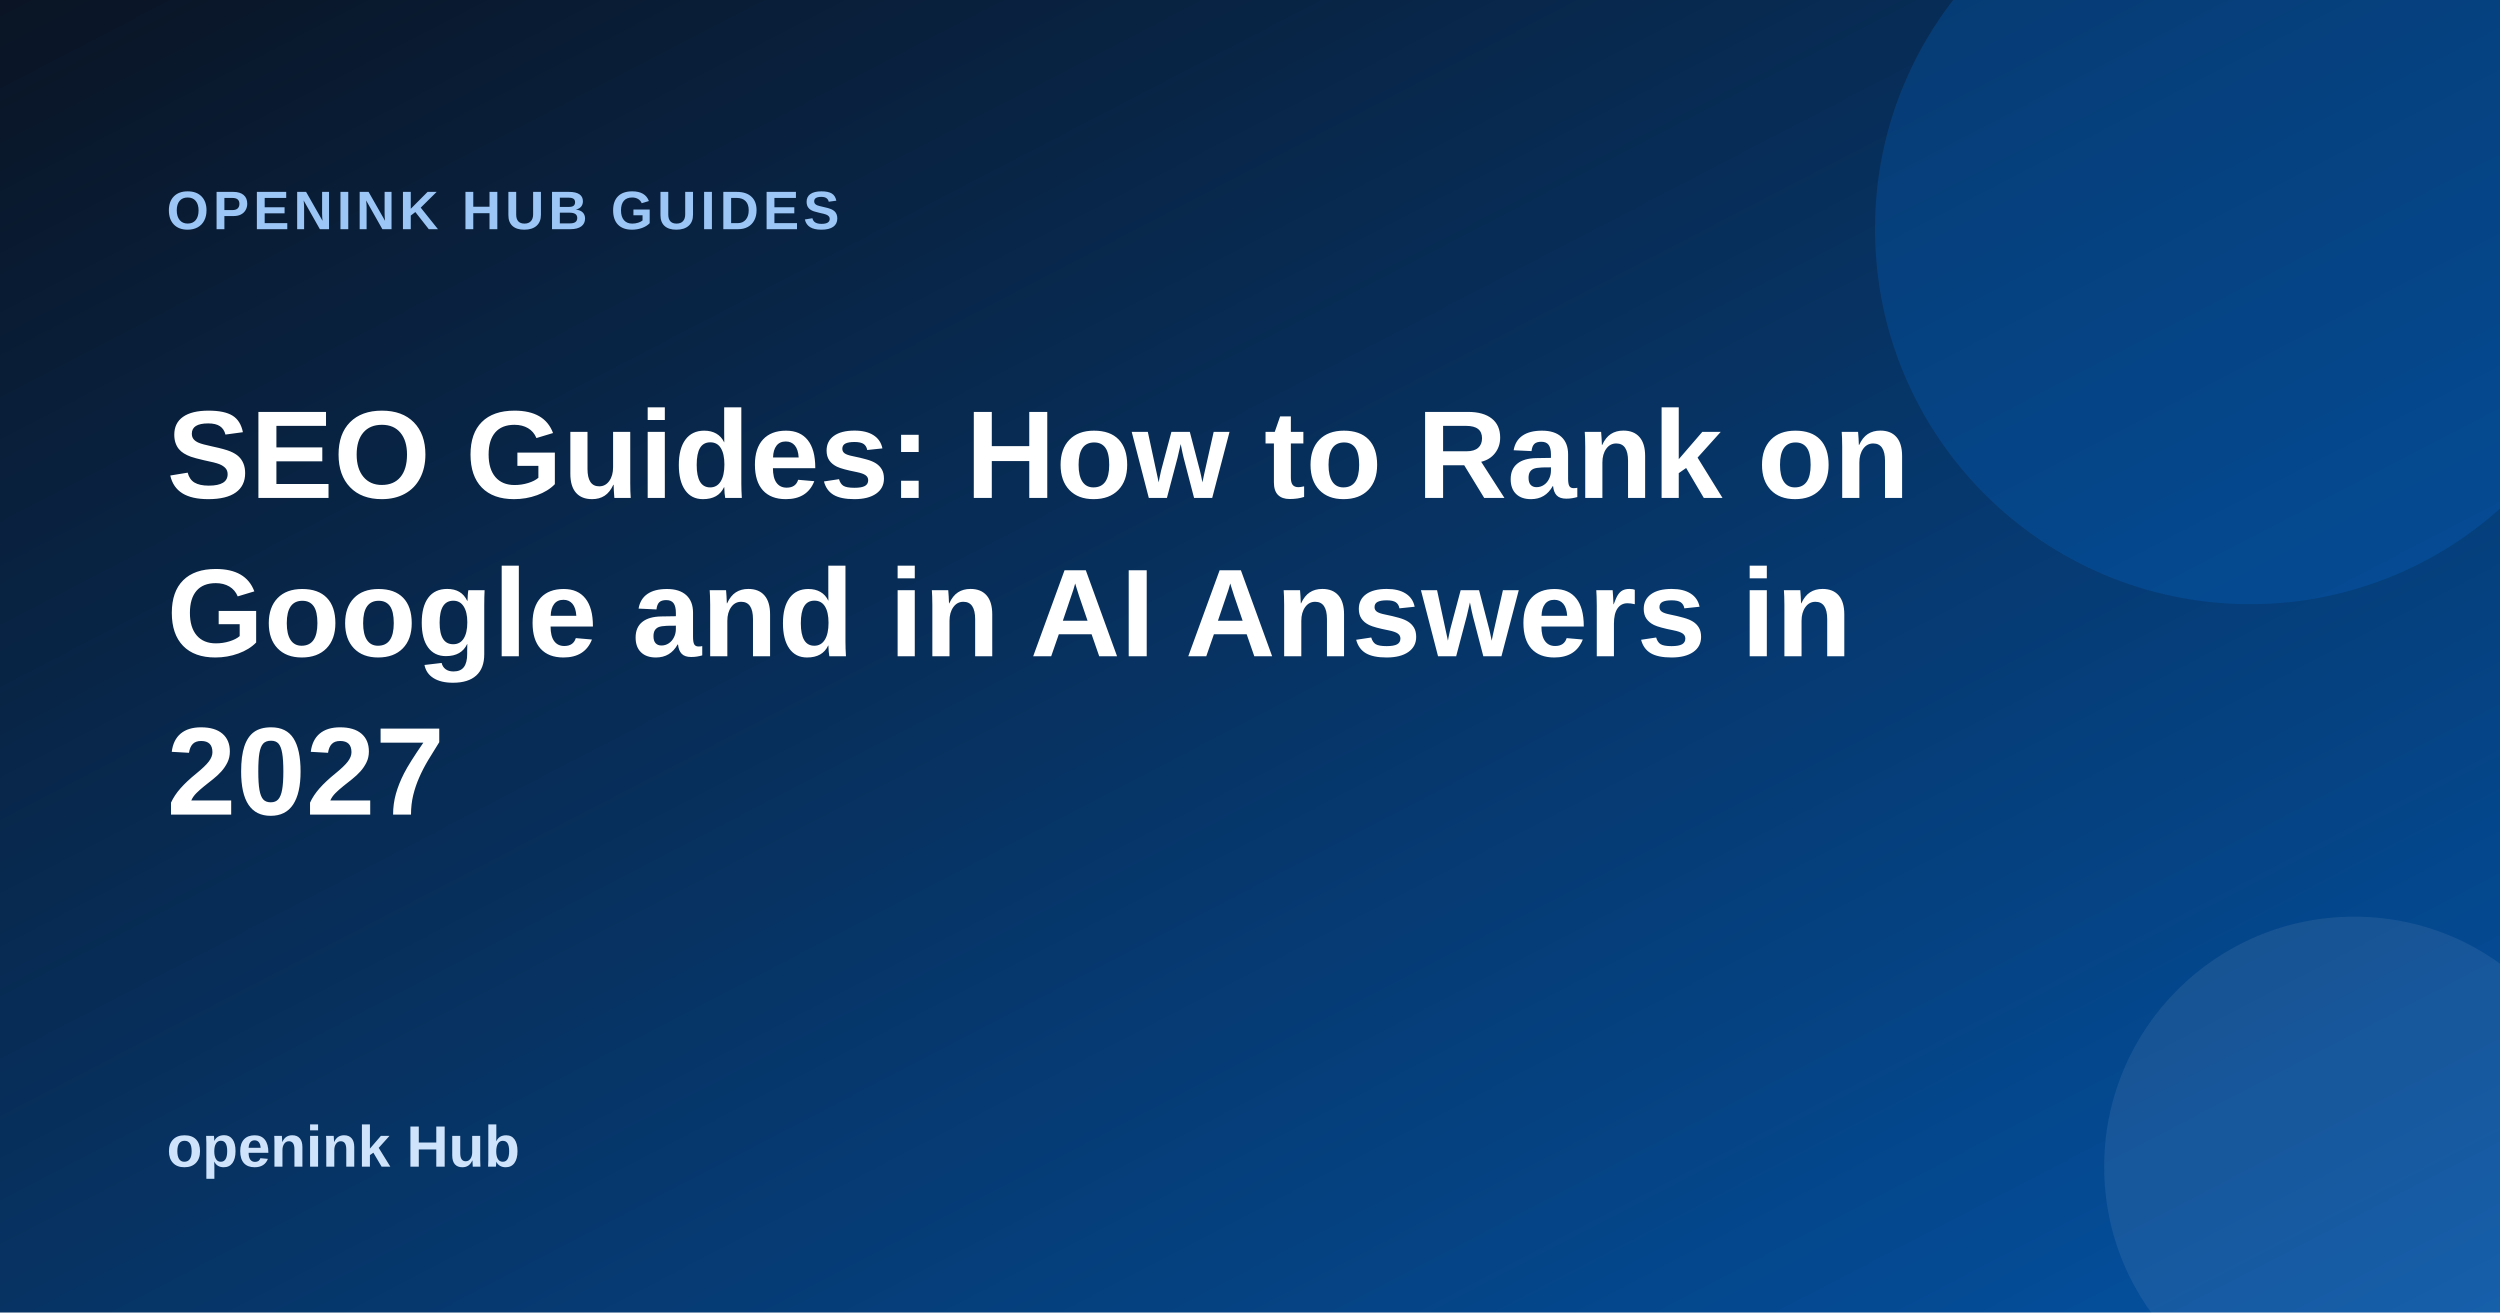
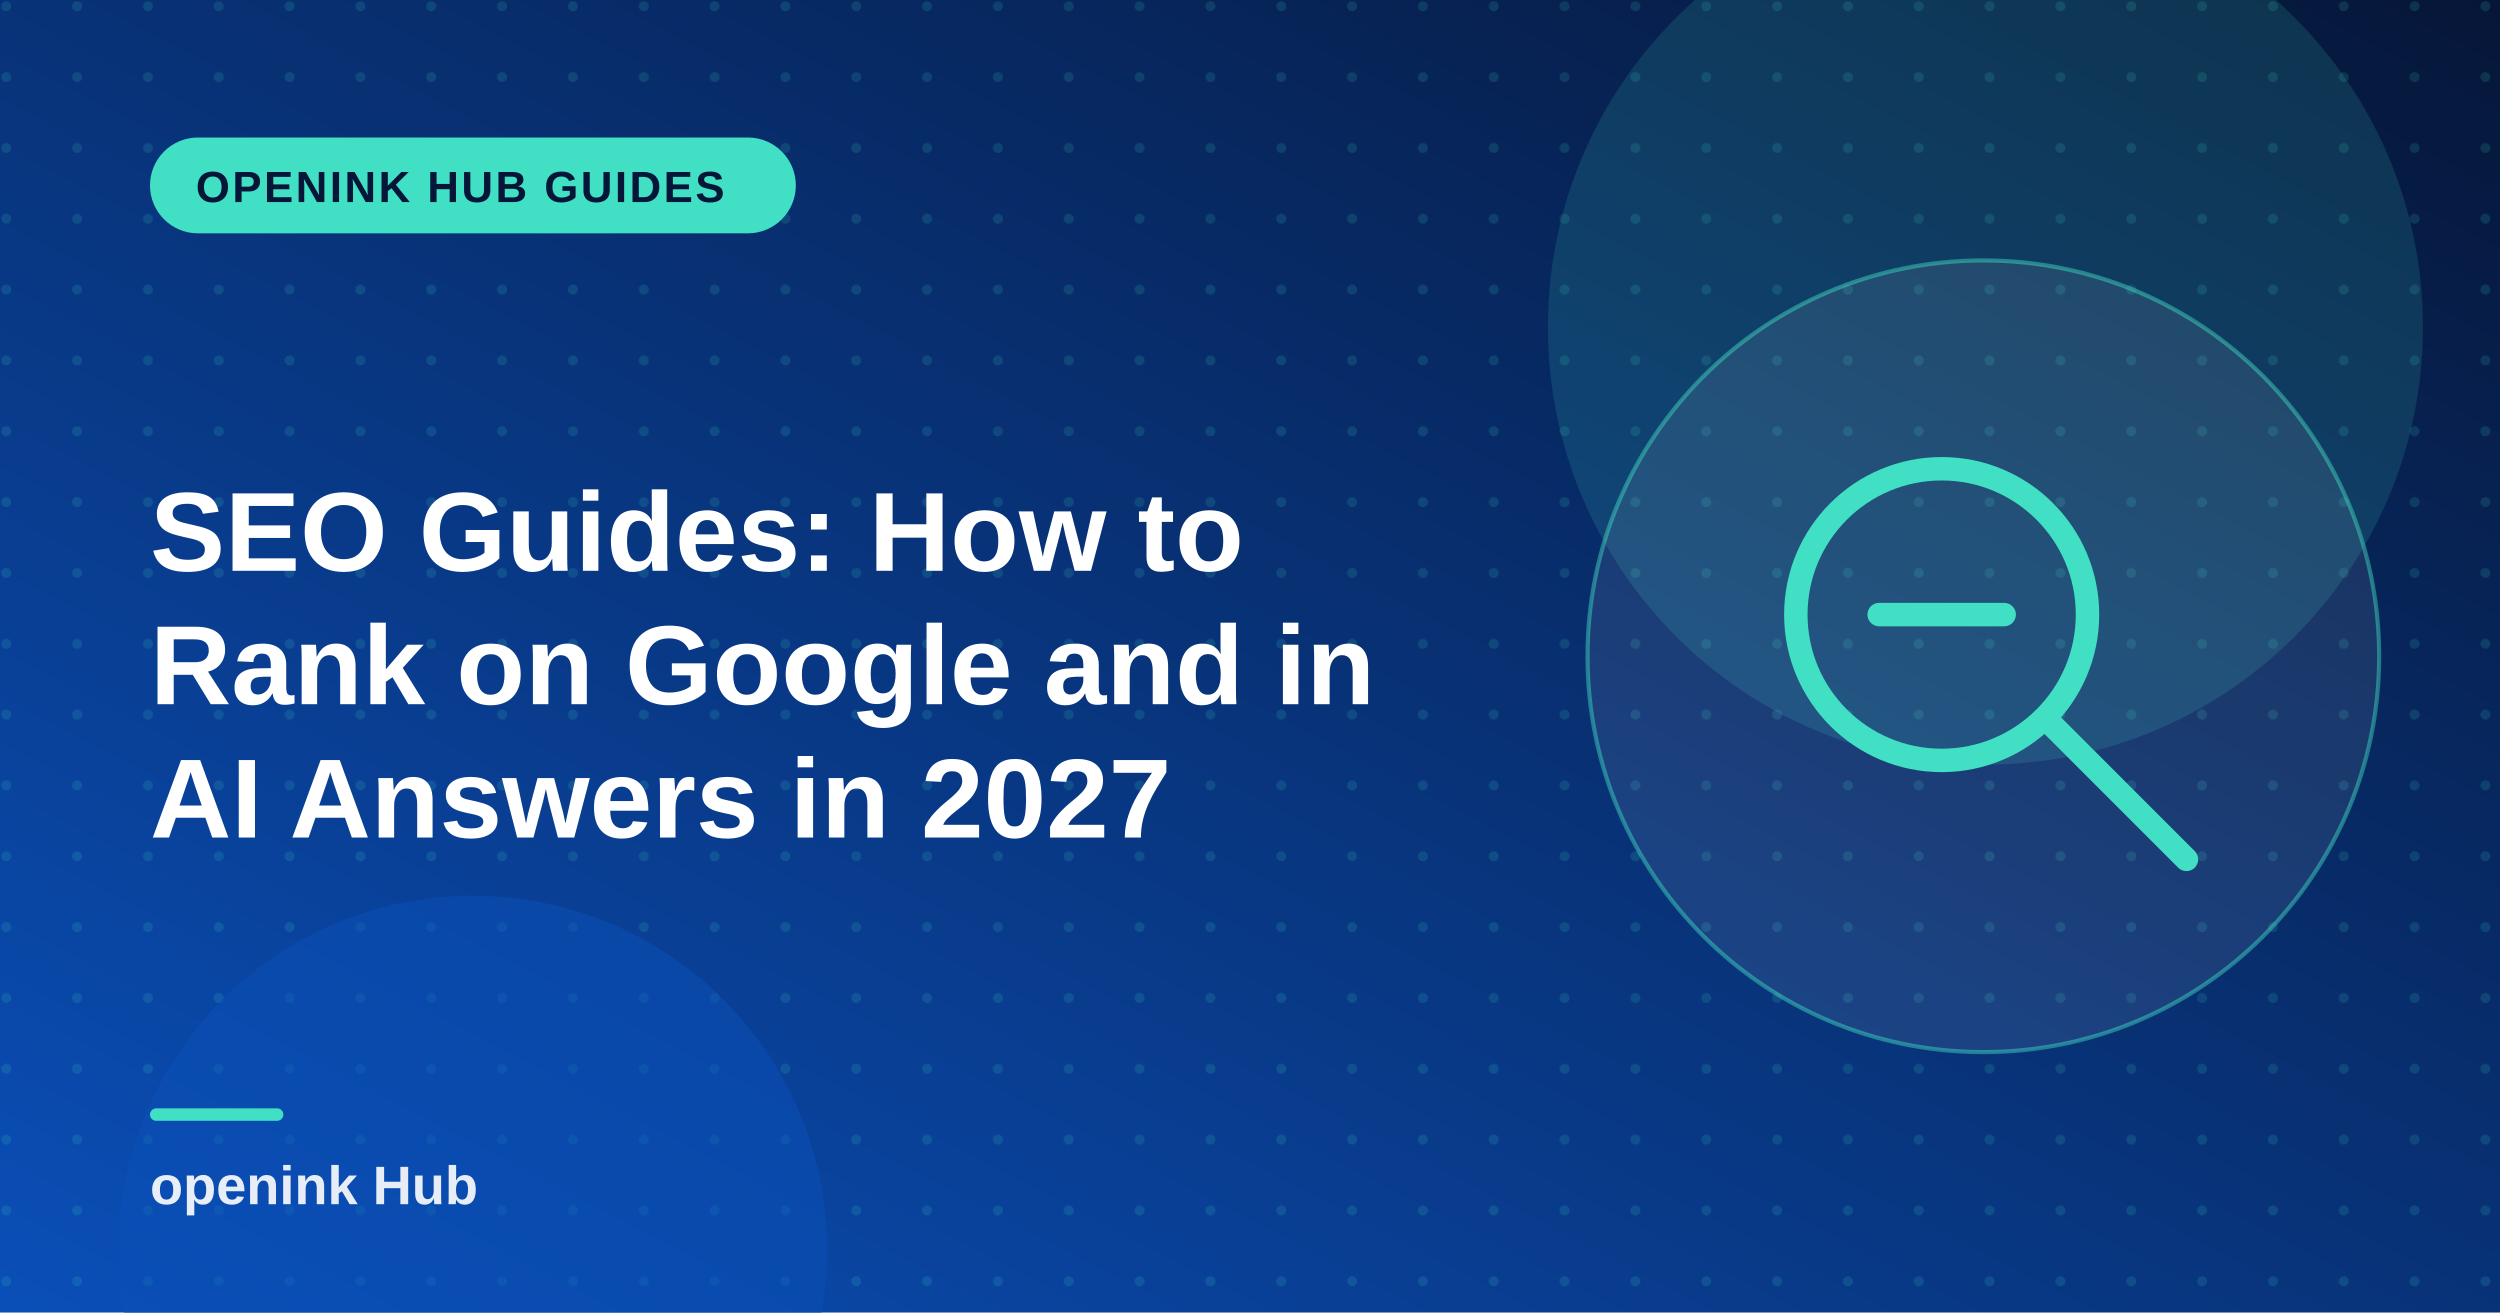
<svg xmlns="http://www.w3.org/2000/svg" width="1200" height="630" viewBox="0 0 1200 630" role="img" aria-label="SEO Guides: How to Rank on Google and in AI Answers in 2027">
  <defs>
-     <linearGradient id="g" x1="0" y1="0" x2="1" y2="1">
-       <stop offset="0" stop-color="#0a1424" />
-       <stop offset="1" stop-color="#0352a3" />
+     <linearGradient id="g" x1="1" y1="0" x2="0" y2="1">
+       <stop offset="0" stop-color="#061638" />
+       <stop offset="1" stop-color="#0a4fb8" />
    </linearGradient>
+     <pattern id="p" width="34" height="34" patternUnits="userSpaceOnUse">
+       <circle cx="3" cy="3" r="2.4" fill="#41e0c4" />
+     </pattern>
+     <style>.ic{fill:none;stroke:#41e0c4;stroke-width:9;stroke-linecap:round;stroke-linejoin:round}.ic .f{fill:#41e0c4;stroke:none}</style>
  </defs>
  <rect width="1200" height="630" fill="url(#g)" />
-   <circle cx="1080" cy="110" r="180" fill="#046bd2" opacity=".25" />
-   <circle cx="1130" cy="560" r="120" fill="#eef5fd" opacity=".08" />
-   <text x="80" y="110" fill="#9cc6f5" font-family="Segoe UI,Arial,sans-serif" font-size="26" font-weight="600" letter-spacing="2">OPENINK HUB GUIDES</text>
-   <text x="80" y="239" fill="#fff" font-family="Segoe UI,Arial,sans-serif" font-size="60" font-weight="700">SEO Guides: How to Rank on</text>
-   <text x="80" y="315" fill="#fff" font-family="Segoe UI,Arial,sans-serif" font-size="60" font-weight="700">Google and in AI Answers in</text>
-   <text x="80" y="391" fill="#fff" font-family="Segoe UI,Arial,sans-serif" font-size="60" font-weight="700">2027</text>
-   <text x="80" y="560" fill="#cfe3fa" font-family="Segoe UI,Arial,sans-serif" font-size="28" font-weight="600">openink Hub</text>
+   <rect width="1200" height="630" fill="url(#p)" opacity=".14" />
+   <circle cx="953" cy="157" r="210" fill="#41e0c4" opacity=".14" />
+   <circle cx="227" cy="600" r="170" fill="#0a4fb8" opacity=".5" />
+   <circle cx="952" cy="315" r="190" fill="#fff" fill-opacity=".08" stroke="#41e0c4" stroke-opacity=".45" stroke-width="2" />
+   <g class="ic" transform="translate(827 190) scale(1.25)">
+     <circle cx="84" cy="84" r="56" />
+     <path d="m126 126 52 52M60 84h48" />
+   </g>
+   <rect x="72" y="66" width="310" height="46" rx="23" fill="#41e0c4" />
+   <text x="94" y="97" fill="#061638" font-family="Segoe UI,Arial,sans-serif" font-size="21" font-weight="700" letter-spacing="1.2">OPENINK HUB GUIDES</text>
+   <text x="72" y="274" fill="#fff" font-family="Segoe UI,Arial,sans-serif" font-size="54" font-weight="800">SEO Guides: How to</text>
+   <text x="72" y="338" fill="#fff" font-family="Segoe UI,Arial,sans-serif" font-size="54" font-weight="800">Rank on Google and in</text>
+   <text x="72" y="402" fill="#fff" font-family="Segoe UI,Arial,sans-serif" font-size="54" font-weight="800">AI Answers in 2027</text>
+   <rect x="72" y="532" width="64" height="6" rx="3" fill="#41e0c4" />
+   <text x="72" y="578" fill="#fff" fill-opacity=".9" font-family="Segoe UI,Arial,sans-serif" font-size="26" font-weight="700">openink Hub</text>
+   <text x="236" y="578" fill="#fff" fill-opacity=".6" font-family="Segoe UI,Arial,sans-serif" font-size="22" font-weight="600" />
</svg>
